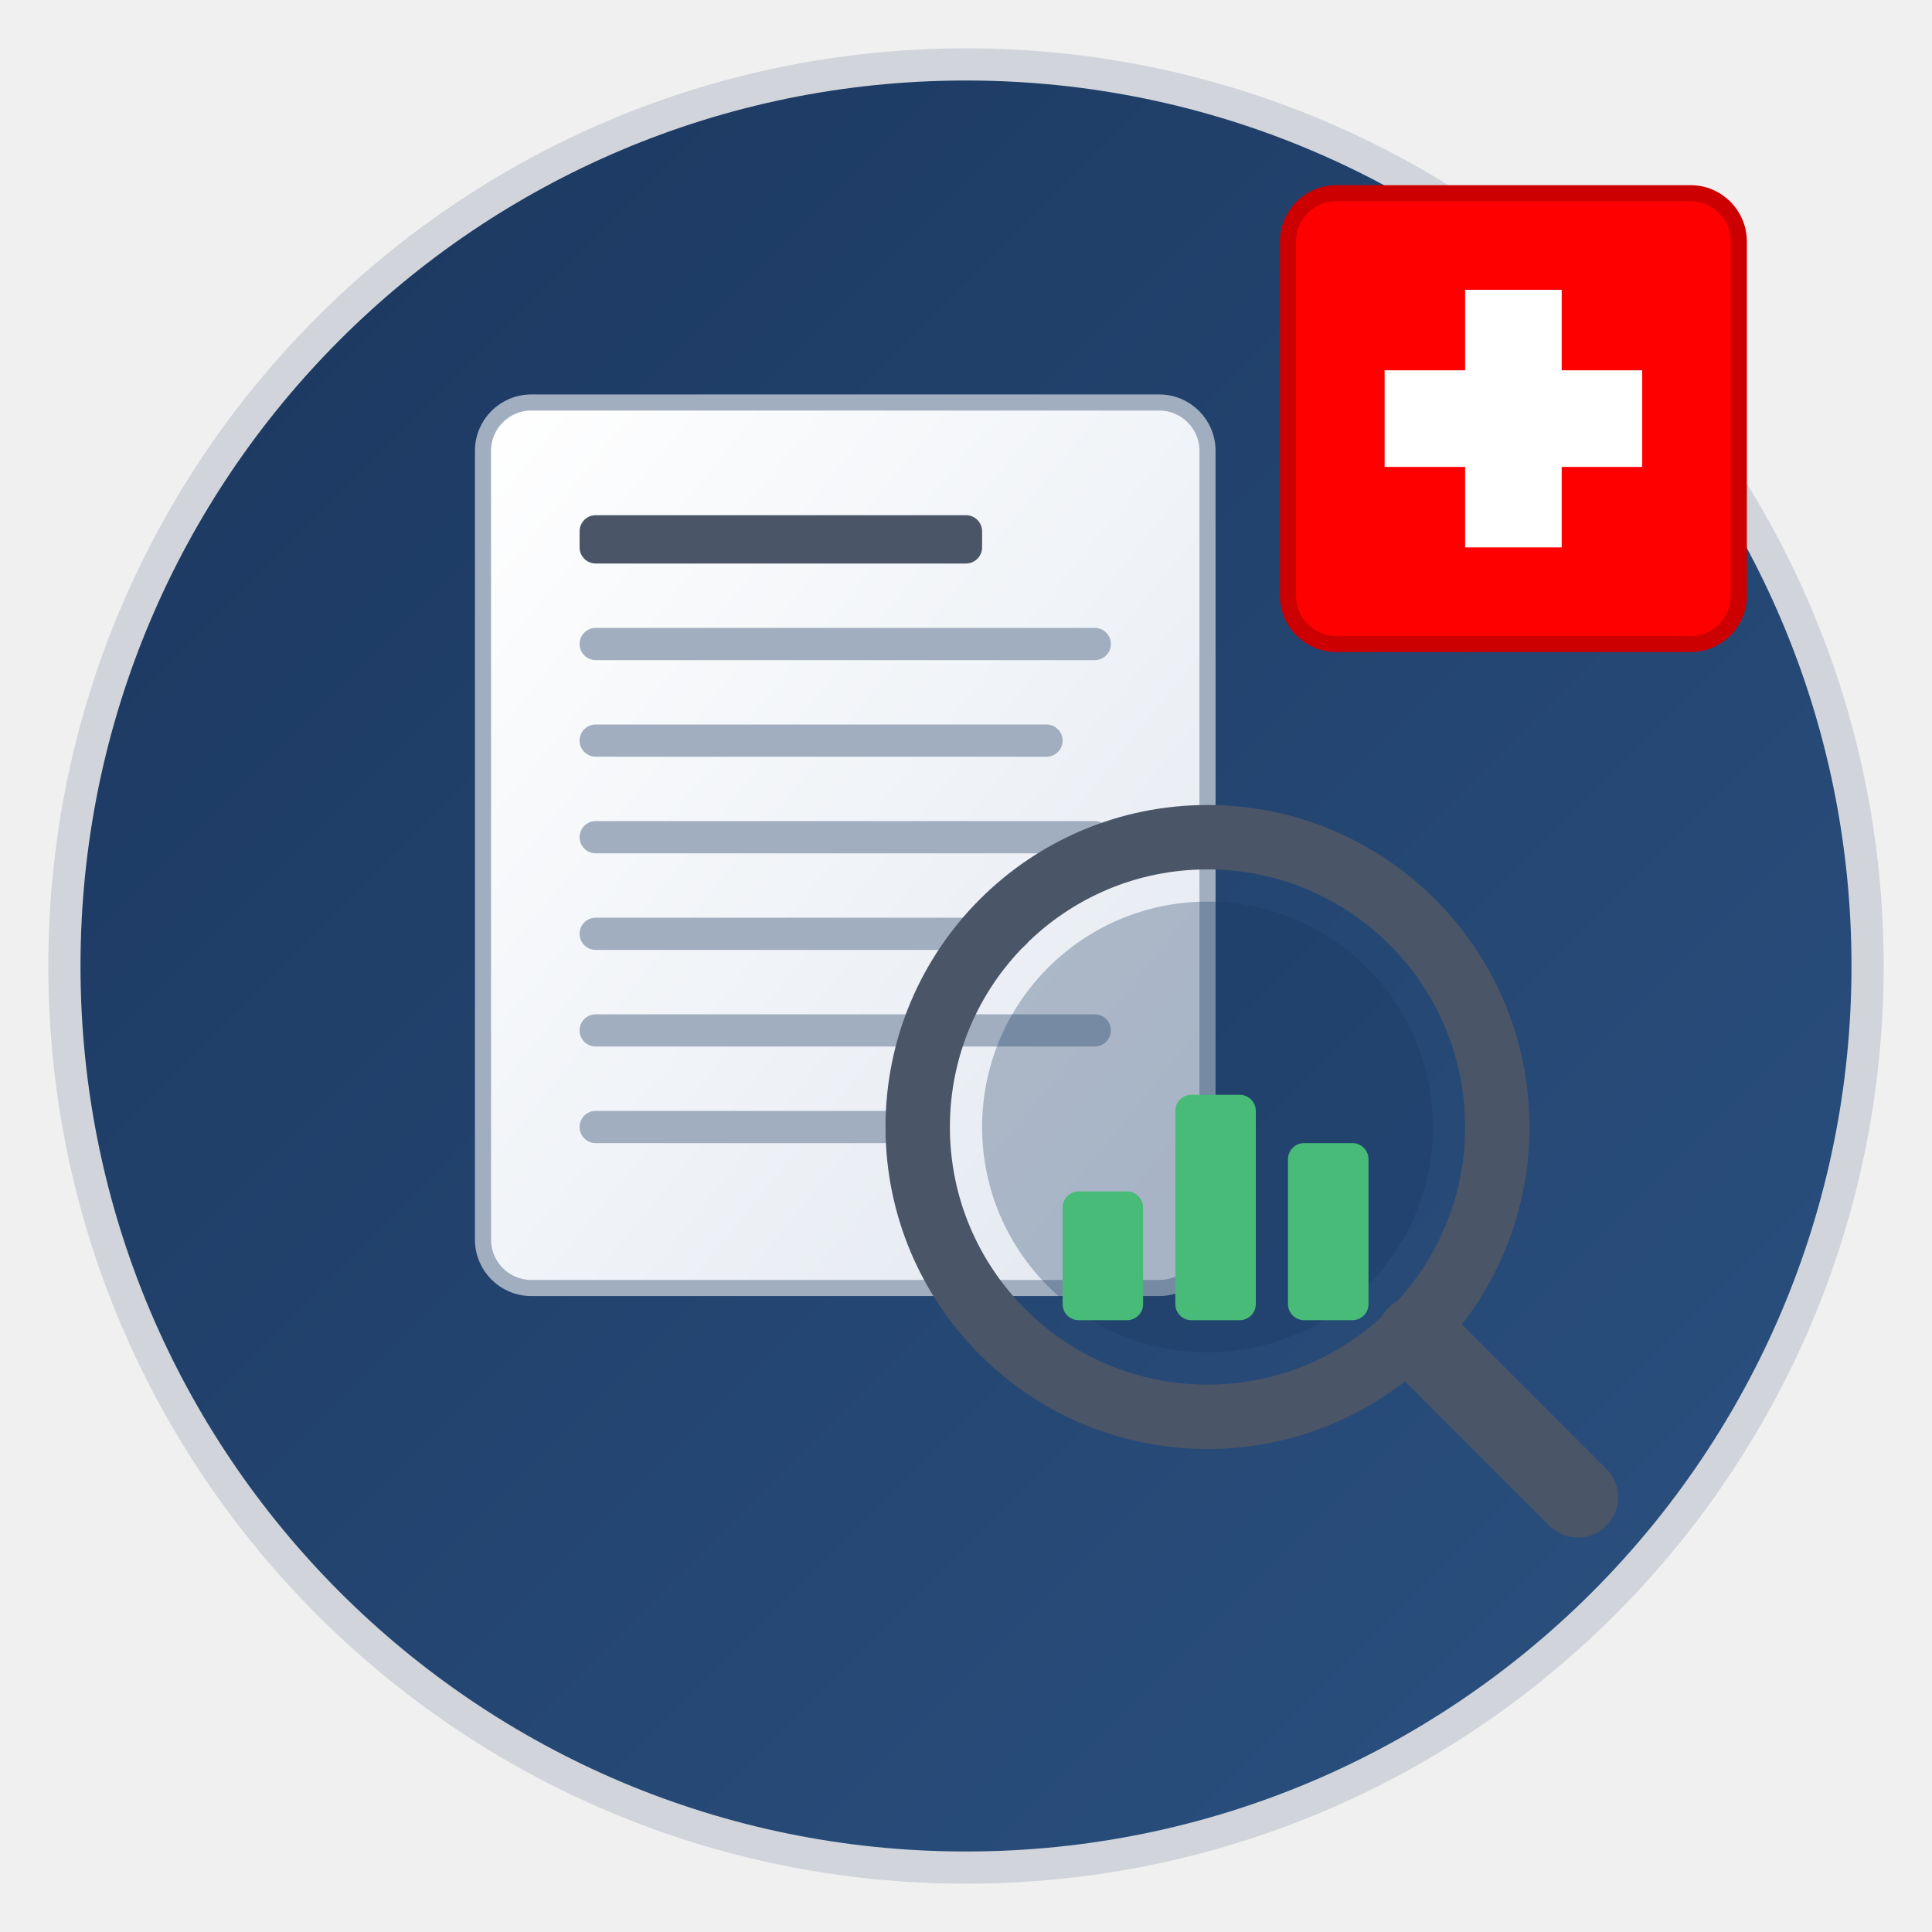
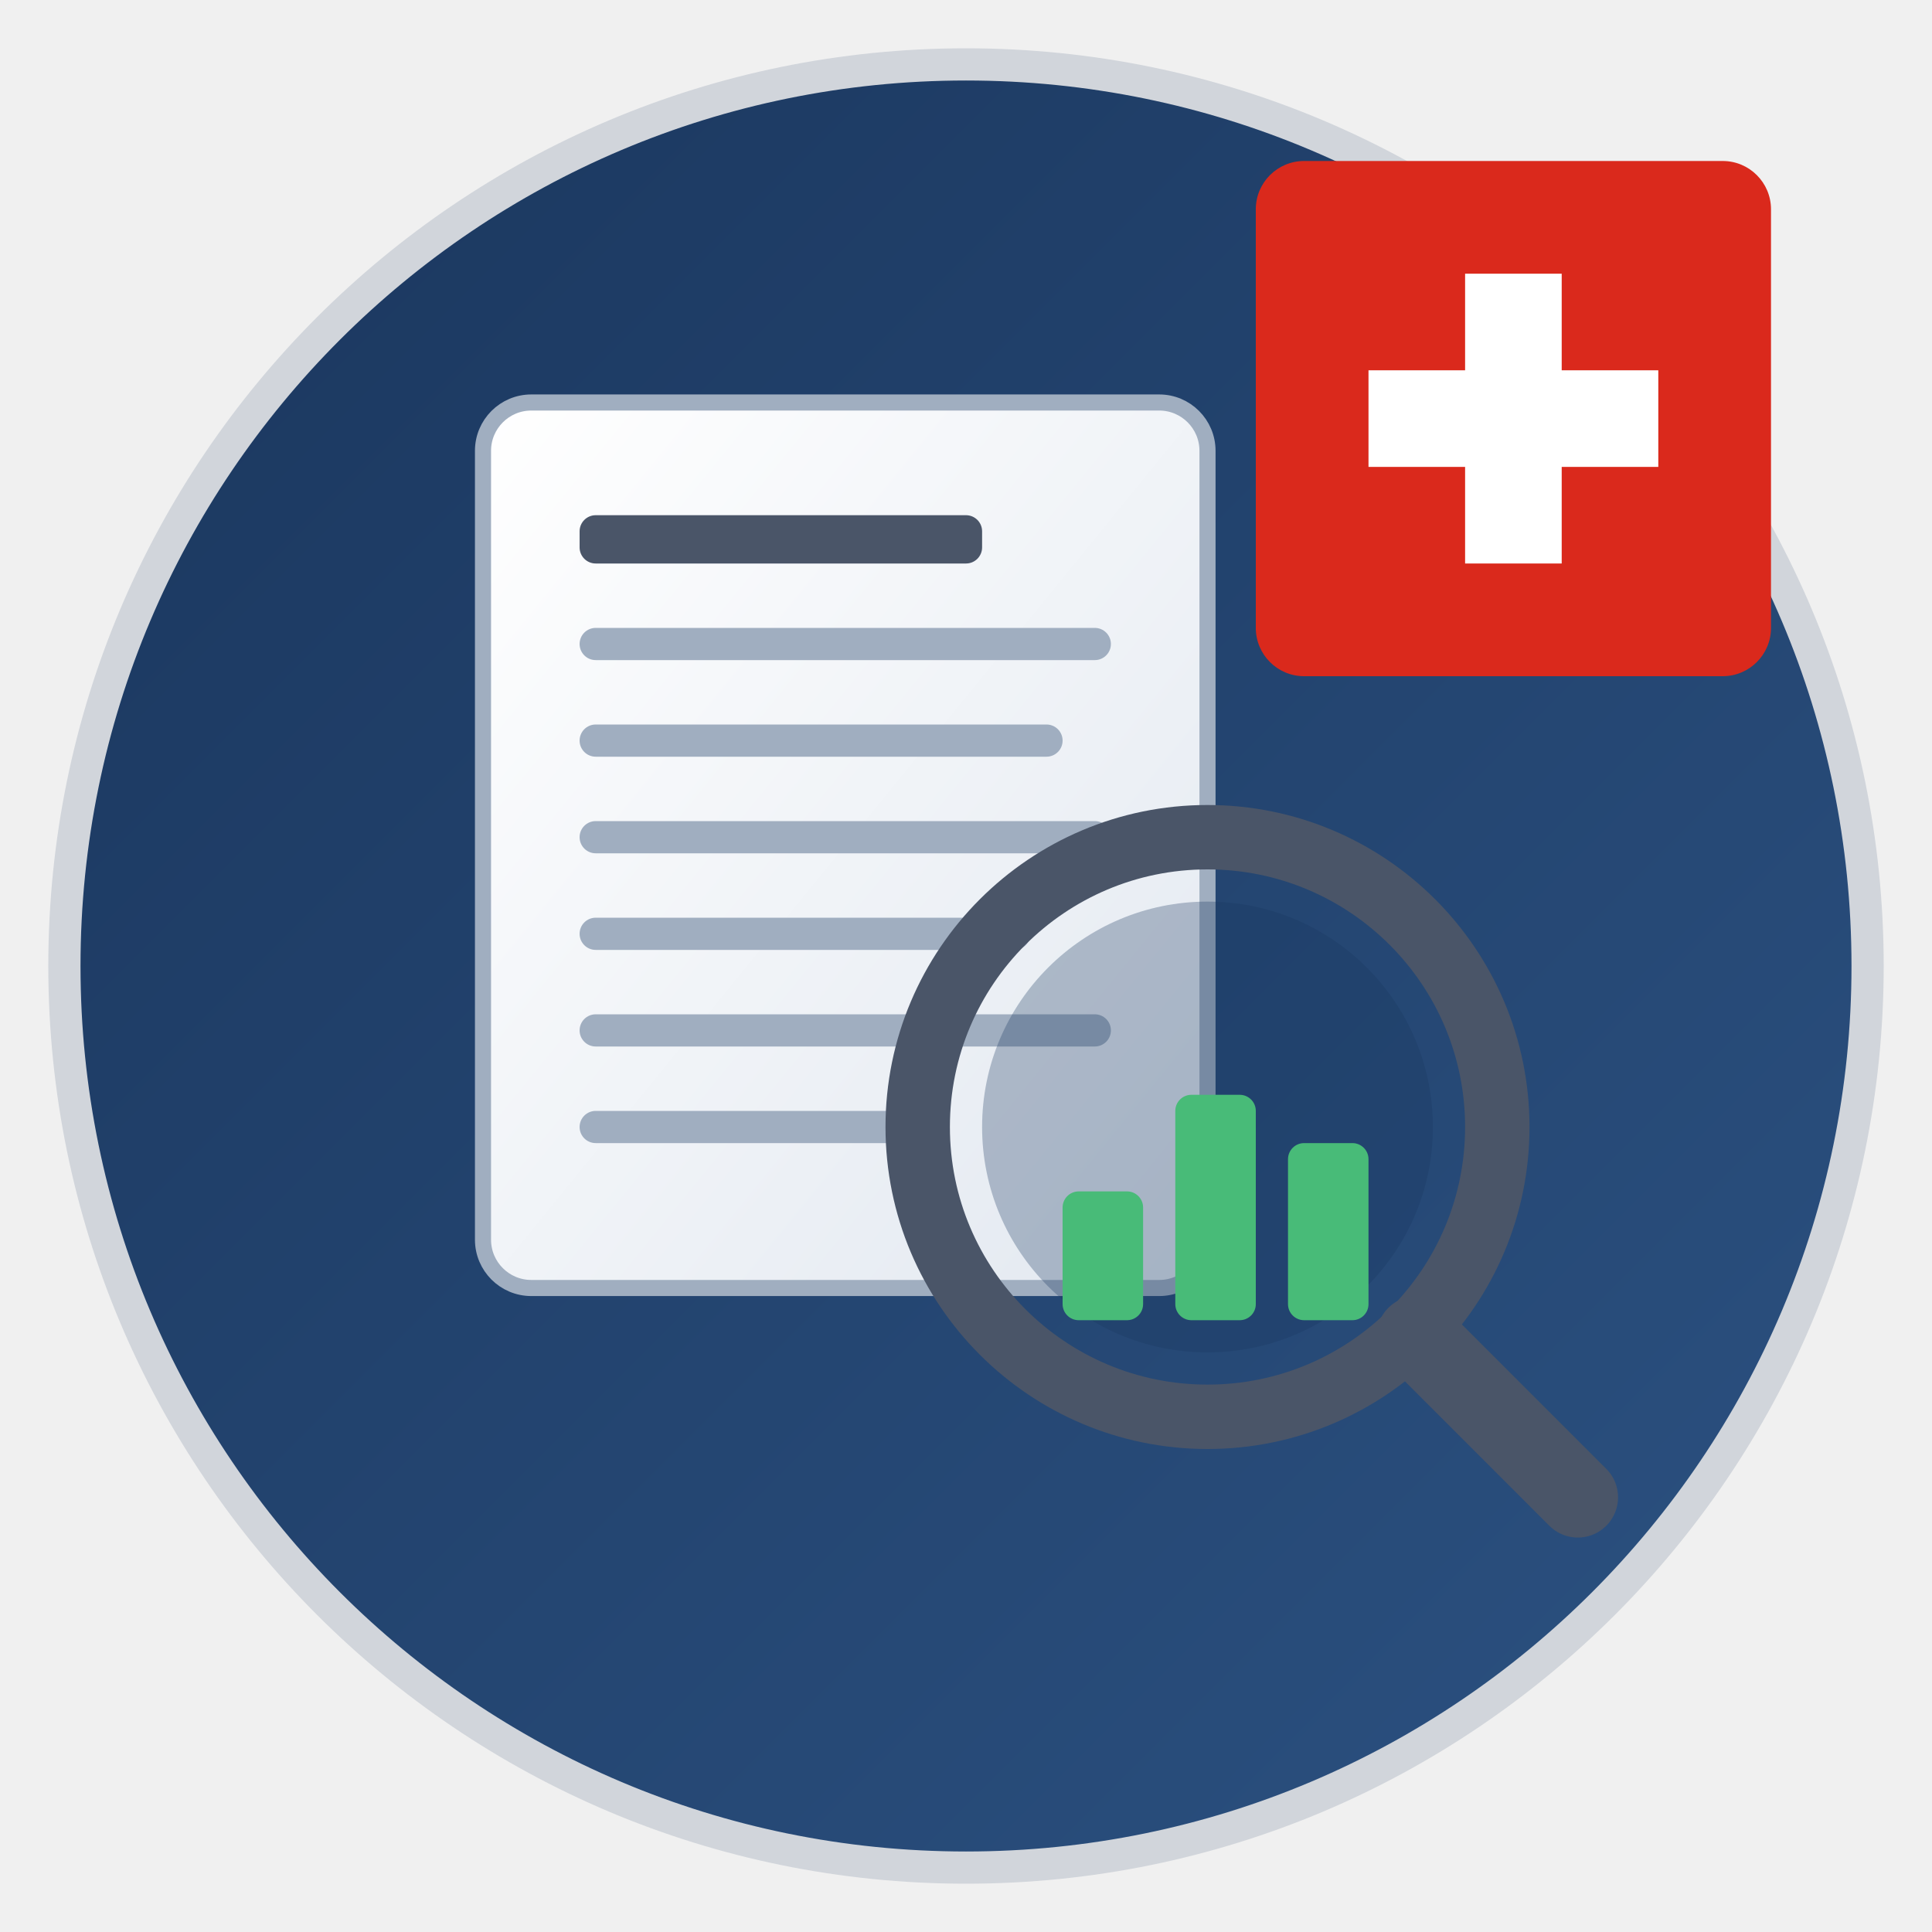
<svg xmlns="http://www.w3.org/2000/svg" viewBox="0 0 120 120" width="120" height="120">
  <defs>
    <linearGradient id="bgGrad" x1="0%" y1="0%" x2="100%" y2="100%">
      <stop offset="0%" style="stop-color:#1a365d;stop-opacity:1" />
      <stop offset="100%" style="stop-color:#2c5282;stop-opacity:1" />
    </linearGradient>
    <linearGradient id="docGrad" x1="0%" y1="0%" x2="100%" y2="100%">
      <stop offset="0%" style="stop-color:#ffffff;stop-opacity:1" />
      <stop offset="100%" style="stop-color:#e2e8f0;stop-opacity:1" />
    </linearGradient>
  </defs>
  <circle cx="60" cy="60" r="56" fill="url(#bgGrad)" stroke="#d1d5db" stroke-width="2" />
  <rect x="30" y="25" width="45" height="55" rx="3" fill="url(#docGrad)" stroke="#a0aec0" stroke-width="1" />
  <rect x="36" y="32" width="25" height="3" rx="1" fill="#4a5568" />
  <rect x="36" y="39" width="33" height="2" rx="1" fill="#a0aec0" />
  <rect x="36" y="45" width="30" height="2" rx="1" fill="#a0aec0" />
  <rect x="36" y="51" width="33" height="2" rx="1" fill="#a0aec0" />
  <rect x="36" y="57" width="28" height="2" rx="1" fill="#a0aec0" />
  <rect x="36" y="63" width="33" height="2" rx="1" fill="#a0aec0" />
  <rect x="36" y="69" width="20" height="2" rx="1" fill="#a0aec0" />
  <circle cx="75" cy="70" r="18" fill="none" stroke="#4a5568" stroke-width="4" />
  <circle cx="75" cy="70" r="14" fill="#1a365d" fill-opacity="0.3" />
  <line x1="88" y1="83" x2="98" y2="93" stroke="#4a5568" stroke-width="5" stroke-linecap="round" />
  <rect x="66" y="74" width="5" height="8" rx="1" fill="#48bb78" />
  <rect x="73" y="68" width="5" height="14" rx="1" fill="#48bb78" />
  <rect x="80" y="71" width="5" height="11" rx="1" fill="#48bb78" />
-   <g transform="translate(80, 12)">
-     <rect x="0" y="0" width="28" height="28" rx="3" fill="#FF0000" stroke="#cc0000" stroke-width="1" />
-     <rect x="6" y="11" width="16" height="6" fill="#FFFFFF" />
-     <rect x="11" y="6" width="6" height="16" fill="#FFFFFF" />
+   <g transform="translate(78, 10)">
+     <rect x="0" y="0" width="32" height="32" rx="3" fill="#DA291C" />
+     <rect x="7" y="13" width="18" height="6" fill="white" />
+     <rect x="13" y="7" width="6" height="18" fill="white" />
  </g>
</svg>
